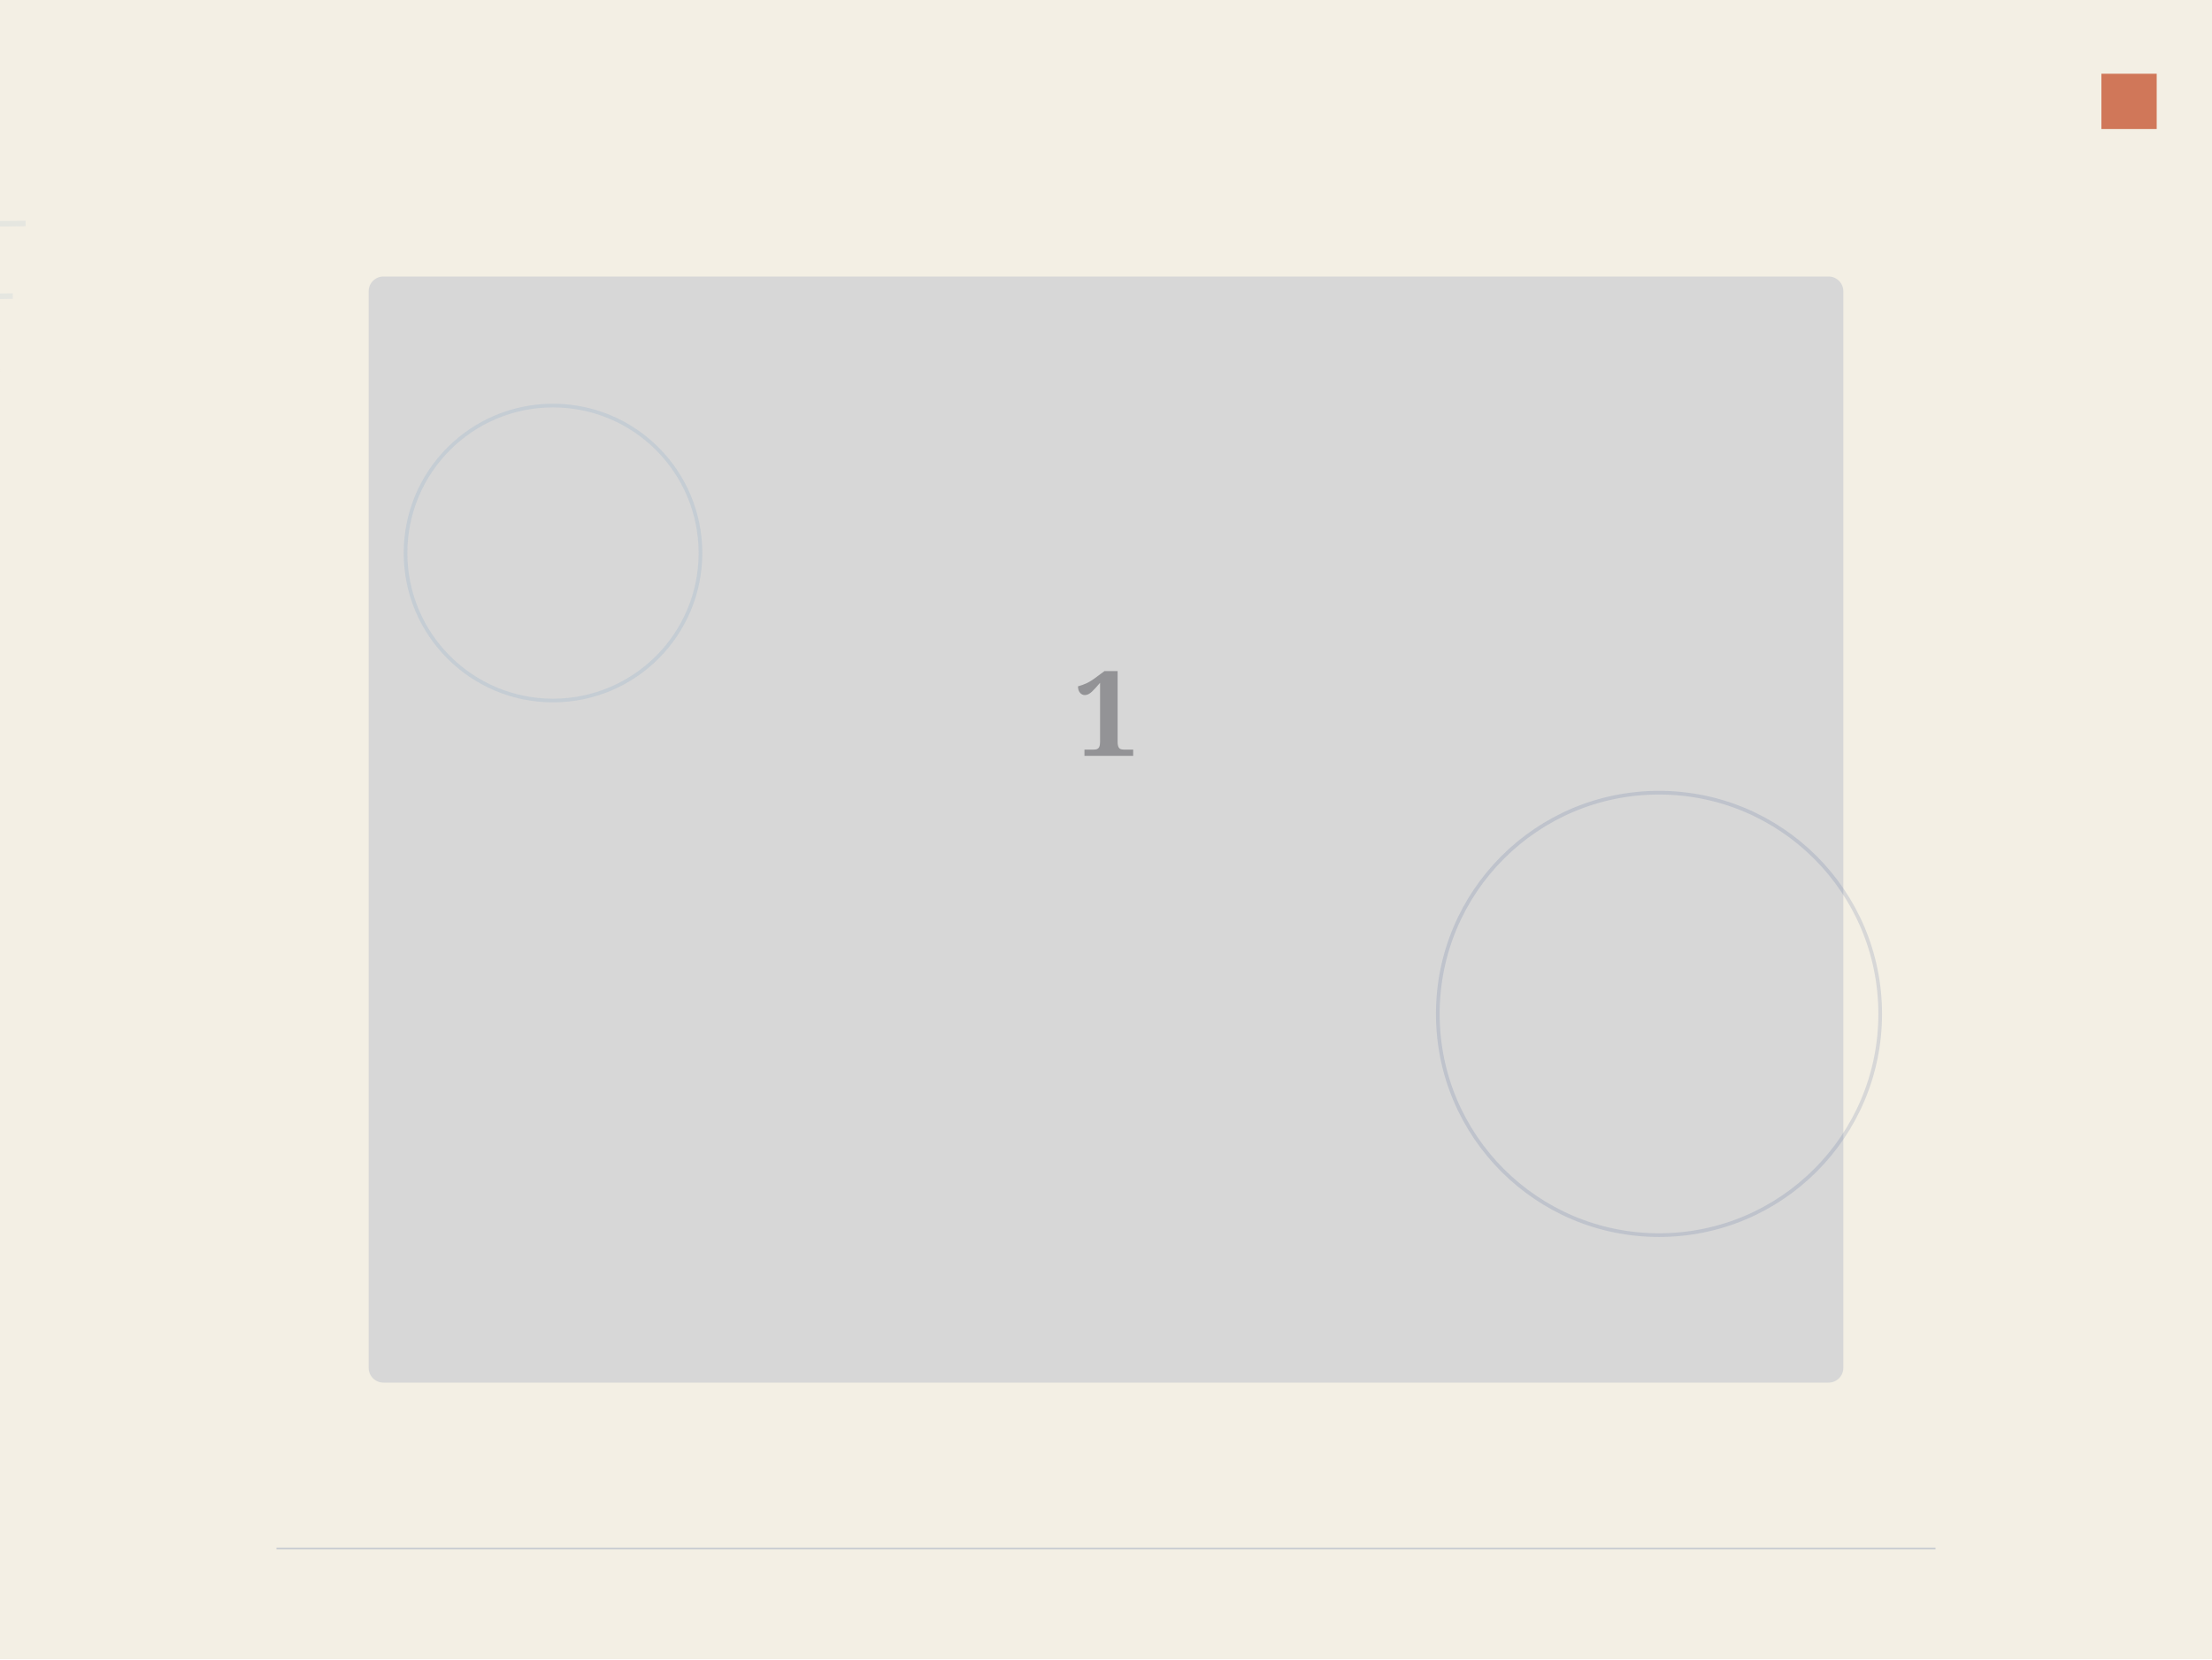
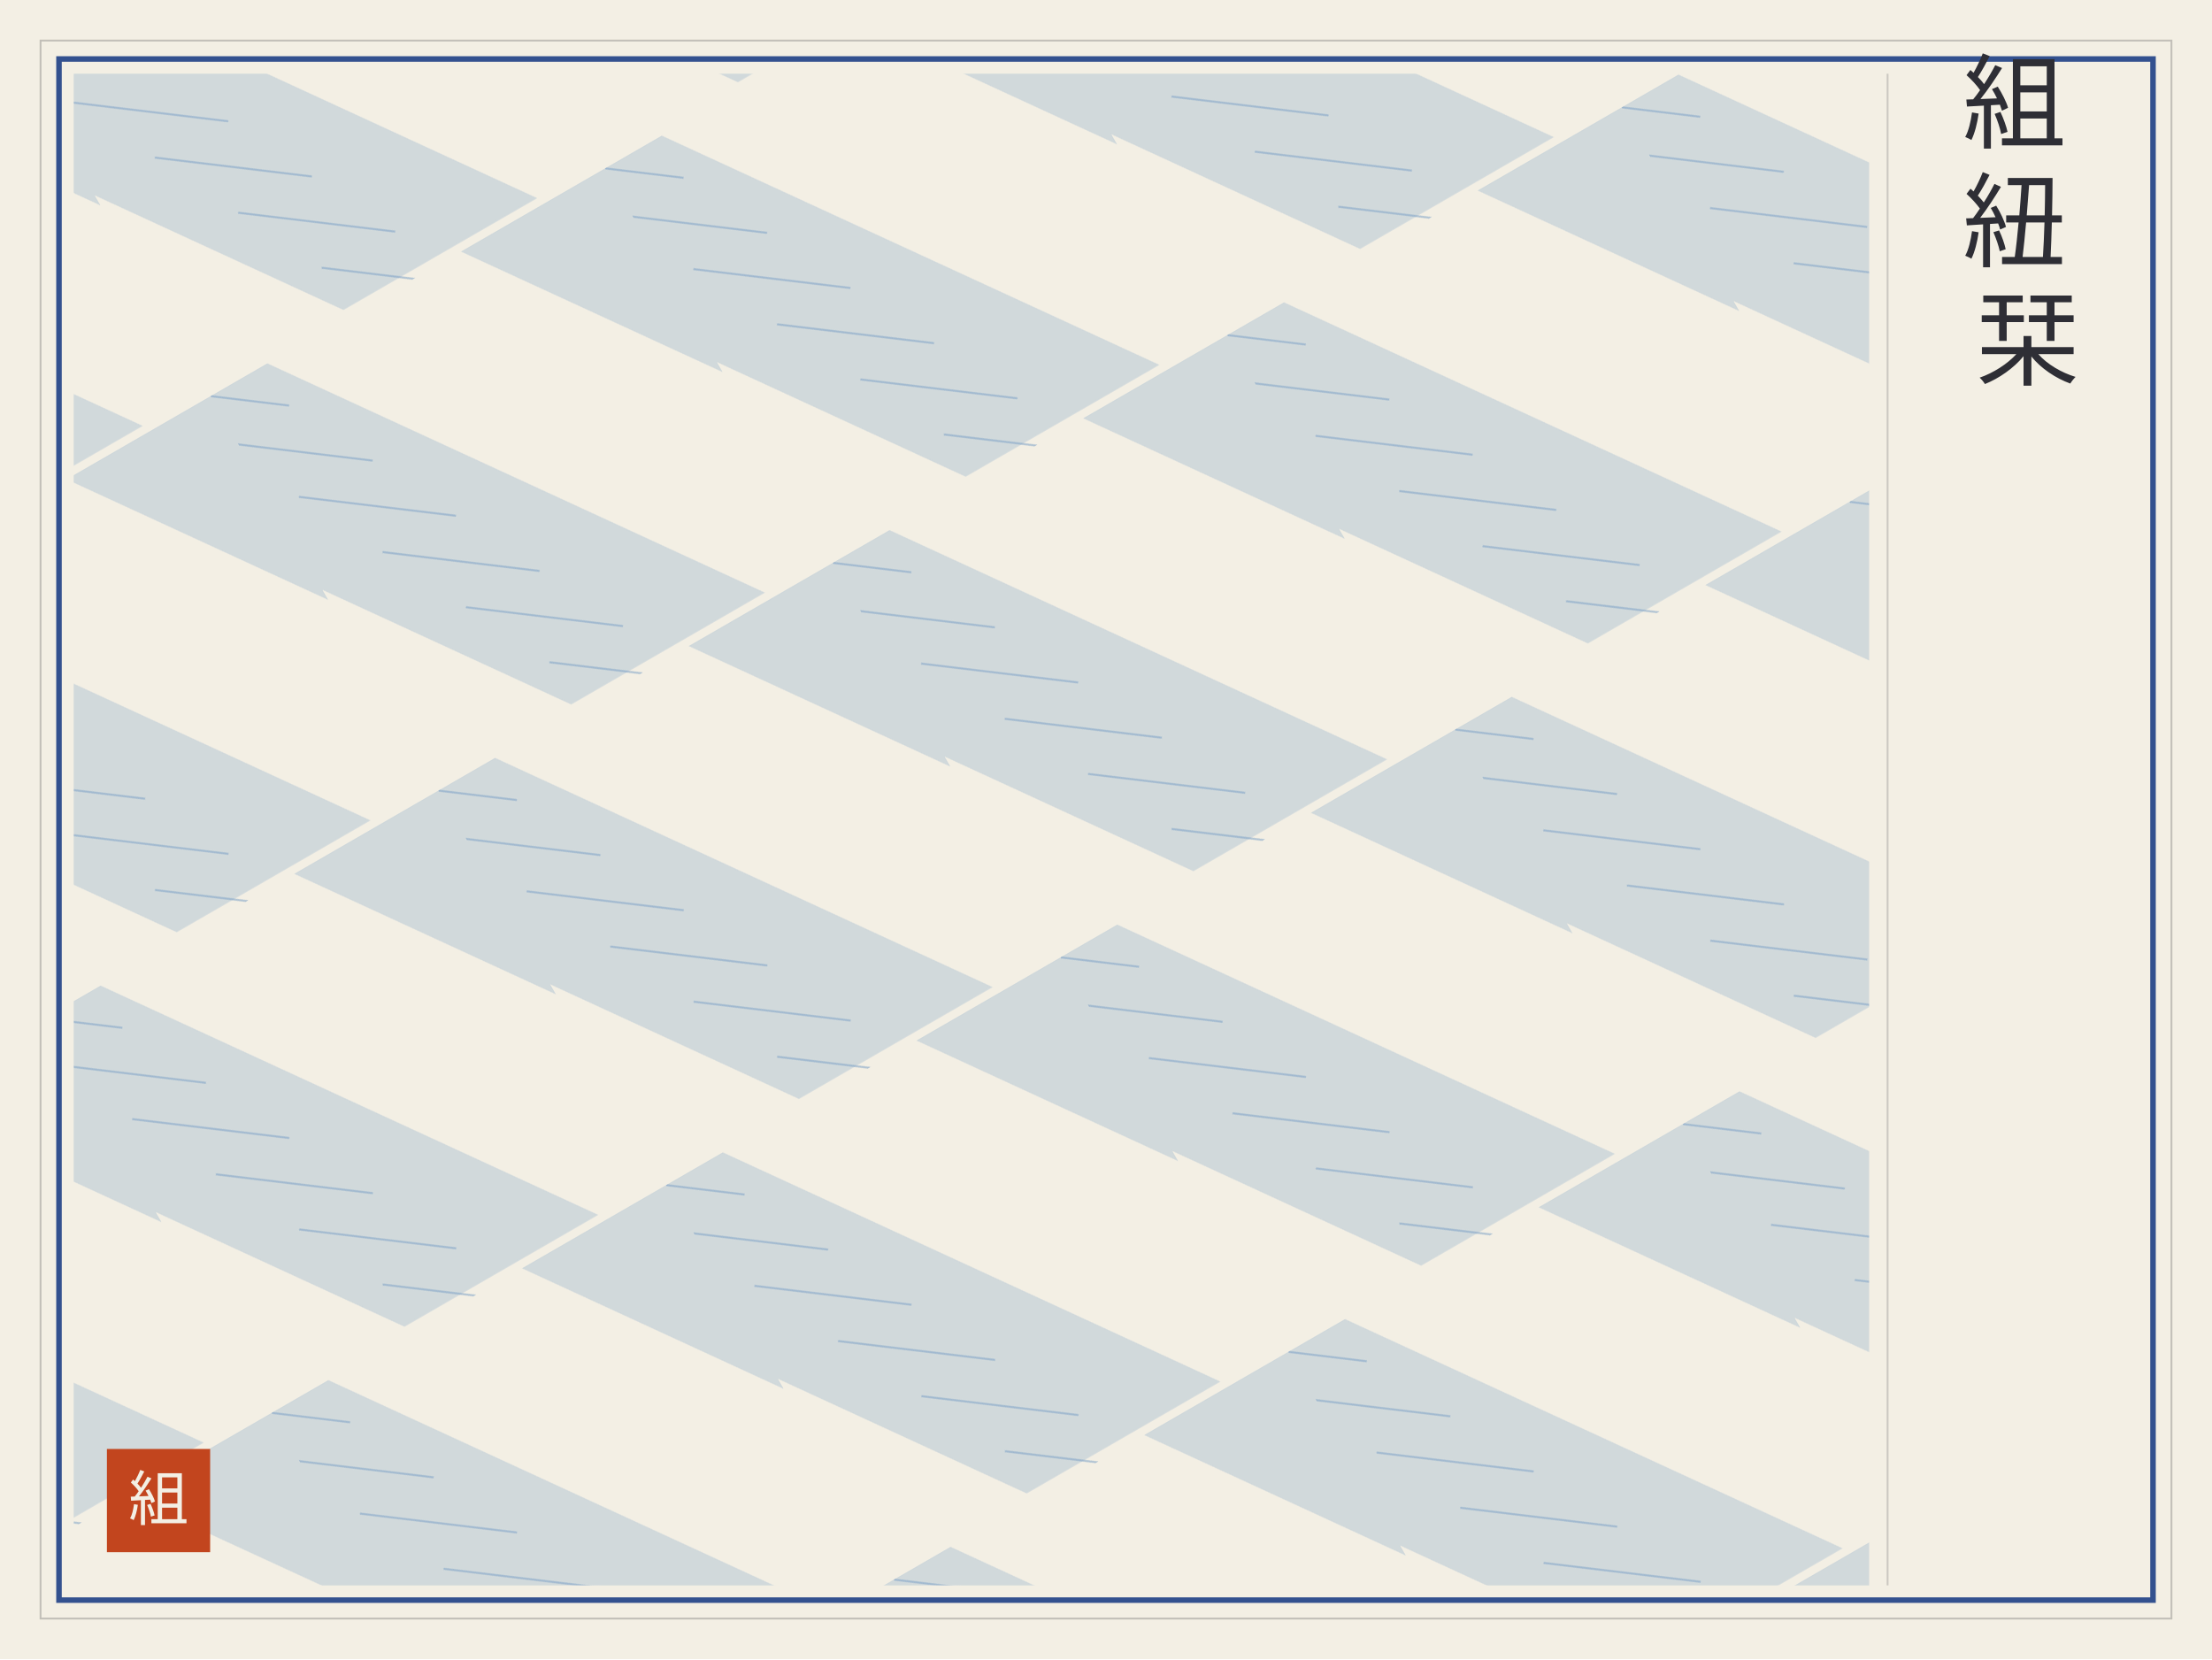
<svg xmlns="http://www.w3.org/2000/svg" width="1200" height="900" viewBox="0 0 1200 900">
  <rect width="1200" height="900" fill="#F3EFE4" />
-   <g transform="translate(0, 200) rotate(190)">
-     <g fill="none" stroke="#7FA3C7" stroke-width="3" opacity="0.12">
-       <path d="M 0 0 Q 150 -30 300 0 T 600 0 T 900 0 T 1200 0" />
-       <path d="M 0 40 Q 150 10 300 40 T 600 40 T 900 40 T 1200 40" />
-       <path d="M 0 80 Q 150 50 300 80 T 600 80 T 900 80 T 1200 80" />
+   <rect x="22" y="22" width="1156" height="856" fill="none" stroke="#2E2E35" stroke-width="1" opacity="0.25" />
+   <rect x="32" y="32" width="1136" height="836" fill="none" stroke="#33518F" stroke-width="3" />
+   <clipPath id="plate-kumihimo-bookmark-1">
+     <rect x="40.0" y="40.0" width="974.0" height="820.0" />
+   </clipPath>
+   <pattern id="pat-plate-kumihimo-bookmark-1" x="40.0" y="40.0" width="247.1" height="247.1" patternUnits="userSpaceOnUse" patternTransform="rotate(330 527.0 450.0)">
+     <g transform="scale(1.1)">
+       <polygon points="-78.0,0 32.3,0 188.3,220.6 78.0,220.6" fill="#7FA3C7" opacity="0.3" />
+       <polygon points="142.6,0 252.9,0 408.9,220.6 298.6,220.6" fill="#7FA3C7" opacity="0.3" />
+       <line x1="-31.2" y1="-23.4" x2="31.2" y2="23.4" stroke="#7FA3C7" stroke-width="1" opacity="0.55" />
+       <line x1="-9.1" y1="20.7" x2="53.3" y2="67.5" stroke="#7FA3C7" stroke-width="1" opacity="0.55" />
+       <line x1="12.9" y1="64.8" x2="75.3" y2="111.6" stroke="#7FA3C7" stroke-width="1" opacity="0.55" />
+       <line x1="35.0" y1="109.0" x2="97.4" y2="155.8" stroke="#7FA3C7" stroke-width="1" opacity="0.55" />
+       <line x1="57.0" y1="153.1" x2="119.4" y2="199.9" stroke="#7FA3C7" stroke-width="1" opacity="0.55" />
+       <line x1="79.1" y1="197.2" x2="141.5" y2="244.0" stroke="#7FA3C7" stroke-width="1" opacity="0.55" />
    </g>
+   </pattern>
+   <g clip-path="url(#plate-kumihimo-bookmark-1)">
+     <rect x="40.0" y="40.0" width="974.0" height="820.0" fill="#F3EFE4" />
+     <rect x="40.0" y="40.0" width="974.0" height="820.0" fill="url(#pat-plate-kumihimo-bookmark-1)" />
  </g>
-   <rect x="200" y="150" width="800" height="600" fill="#33518F" opacity="0.15" rx="8" />
-   <circle cx="300" cy="300" r="80" fill="none" stroke="#7FA3C7" stroke-width="2" opacity="0.2" />
-   <circle cx="900" cy="550" r="120" fill="none" stroke="#33518F" stroke-width="2" opacity="0.15" />
-   <text x="600" y="410" font-size="64" font-family="serif" font-weight="bold" text-anchor="middle" fill="#2E2E35" opacity="0.4">
-     1
+   <line x1="1024.0" y1="40.0" x2="1024.0" y2="860.0" stroke="#2E2E35" stroke-width="1" opacity="0.2" />
+   <text x="1100.0" y="76.0" font-family="'Hiragino Mincho ProN','Yu Mincho','Noto Serif JP',serif" font-size="56.0" text-anchor="middle" fill="#2E2E35">
+     <tspan x="1100.0" dy="0">組</tspan>
+     <tspan x="1100.0" dy="64.4">紐</tspan>
+     <tspan x="1100.0" dy="64.4">栞</tspan>
  </text>
-   <rect x="1140" y="40" width="30" height="30" fill="#C2451E" opacity="0.7" />
-   <line x1="150" y1="840" x2="1050" y2="840" stroke="#33518F" stroke-width="1" opacity="0.2" />
+   <g transform="translate(58.0, 786.0)">
+     <rect width="56" height="56" fill="#C2451E" />
+     <text x="28" y="38.64" font-family="serif" font-size="32.48" text-anchor="middle" fill="#F3EFE4">組</text>
+   </g>
</svg>
